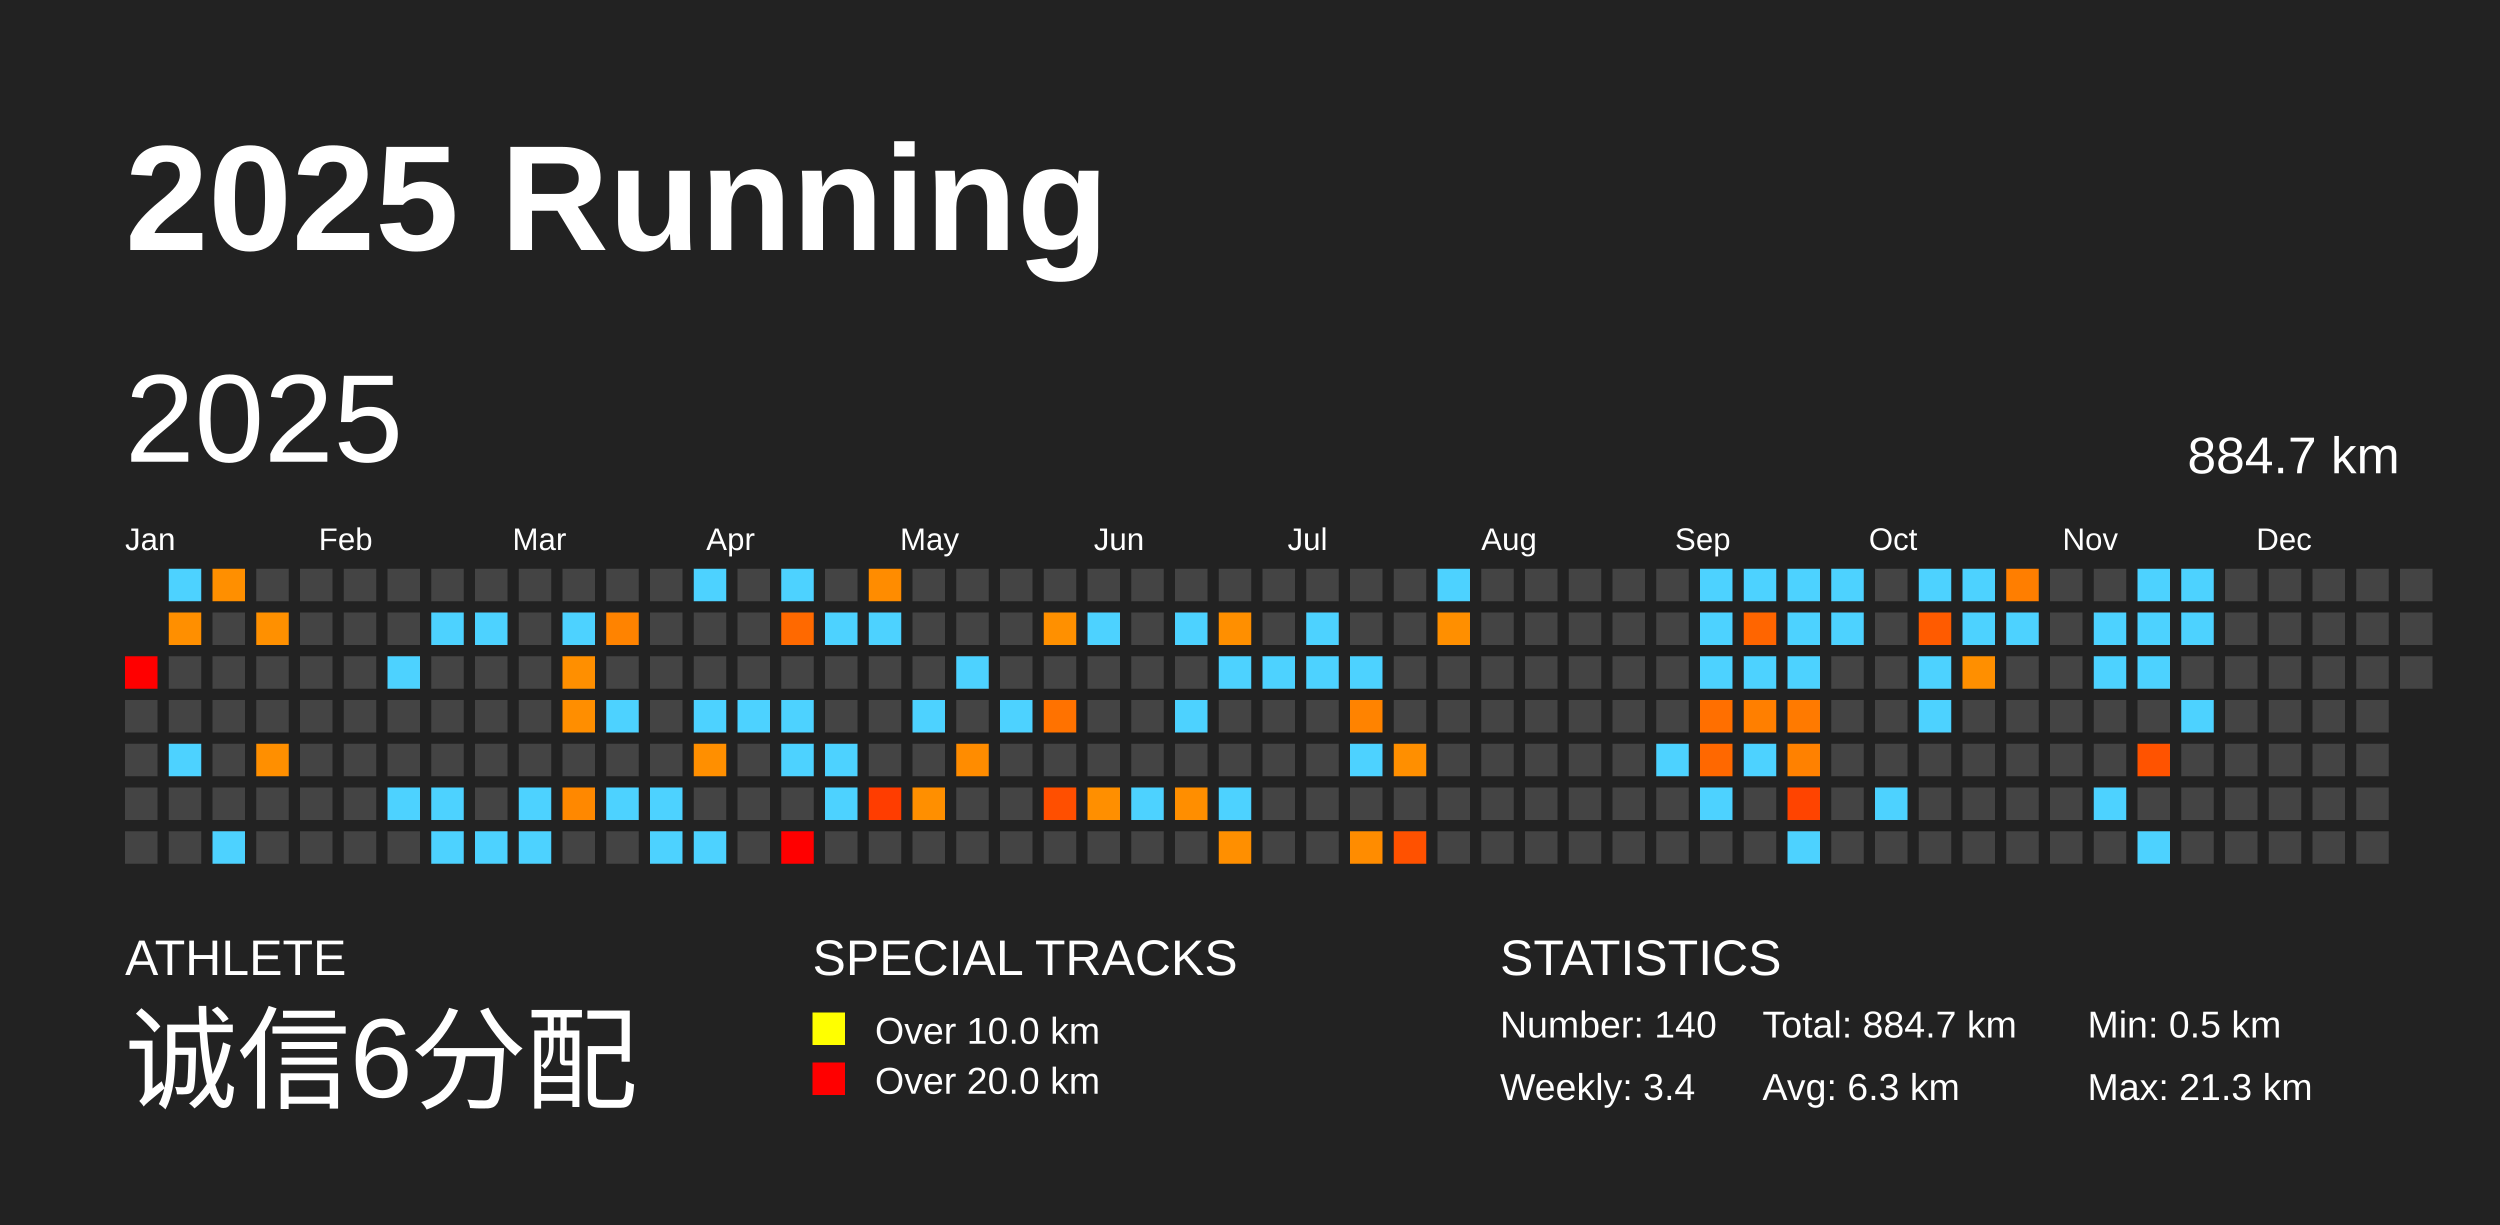
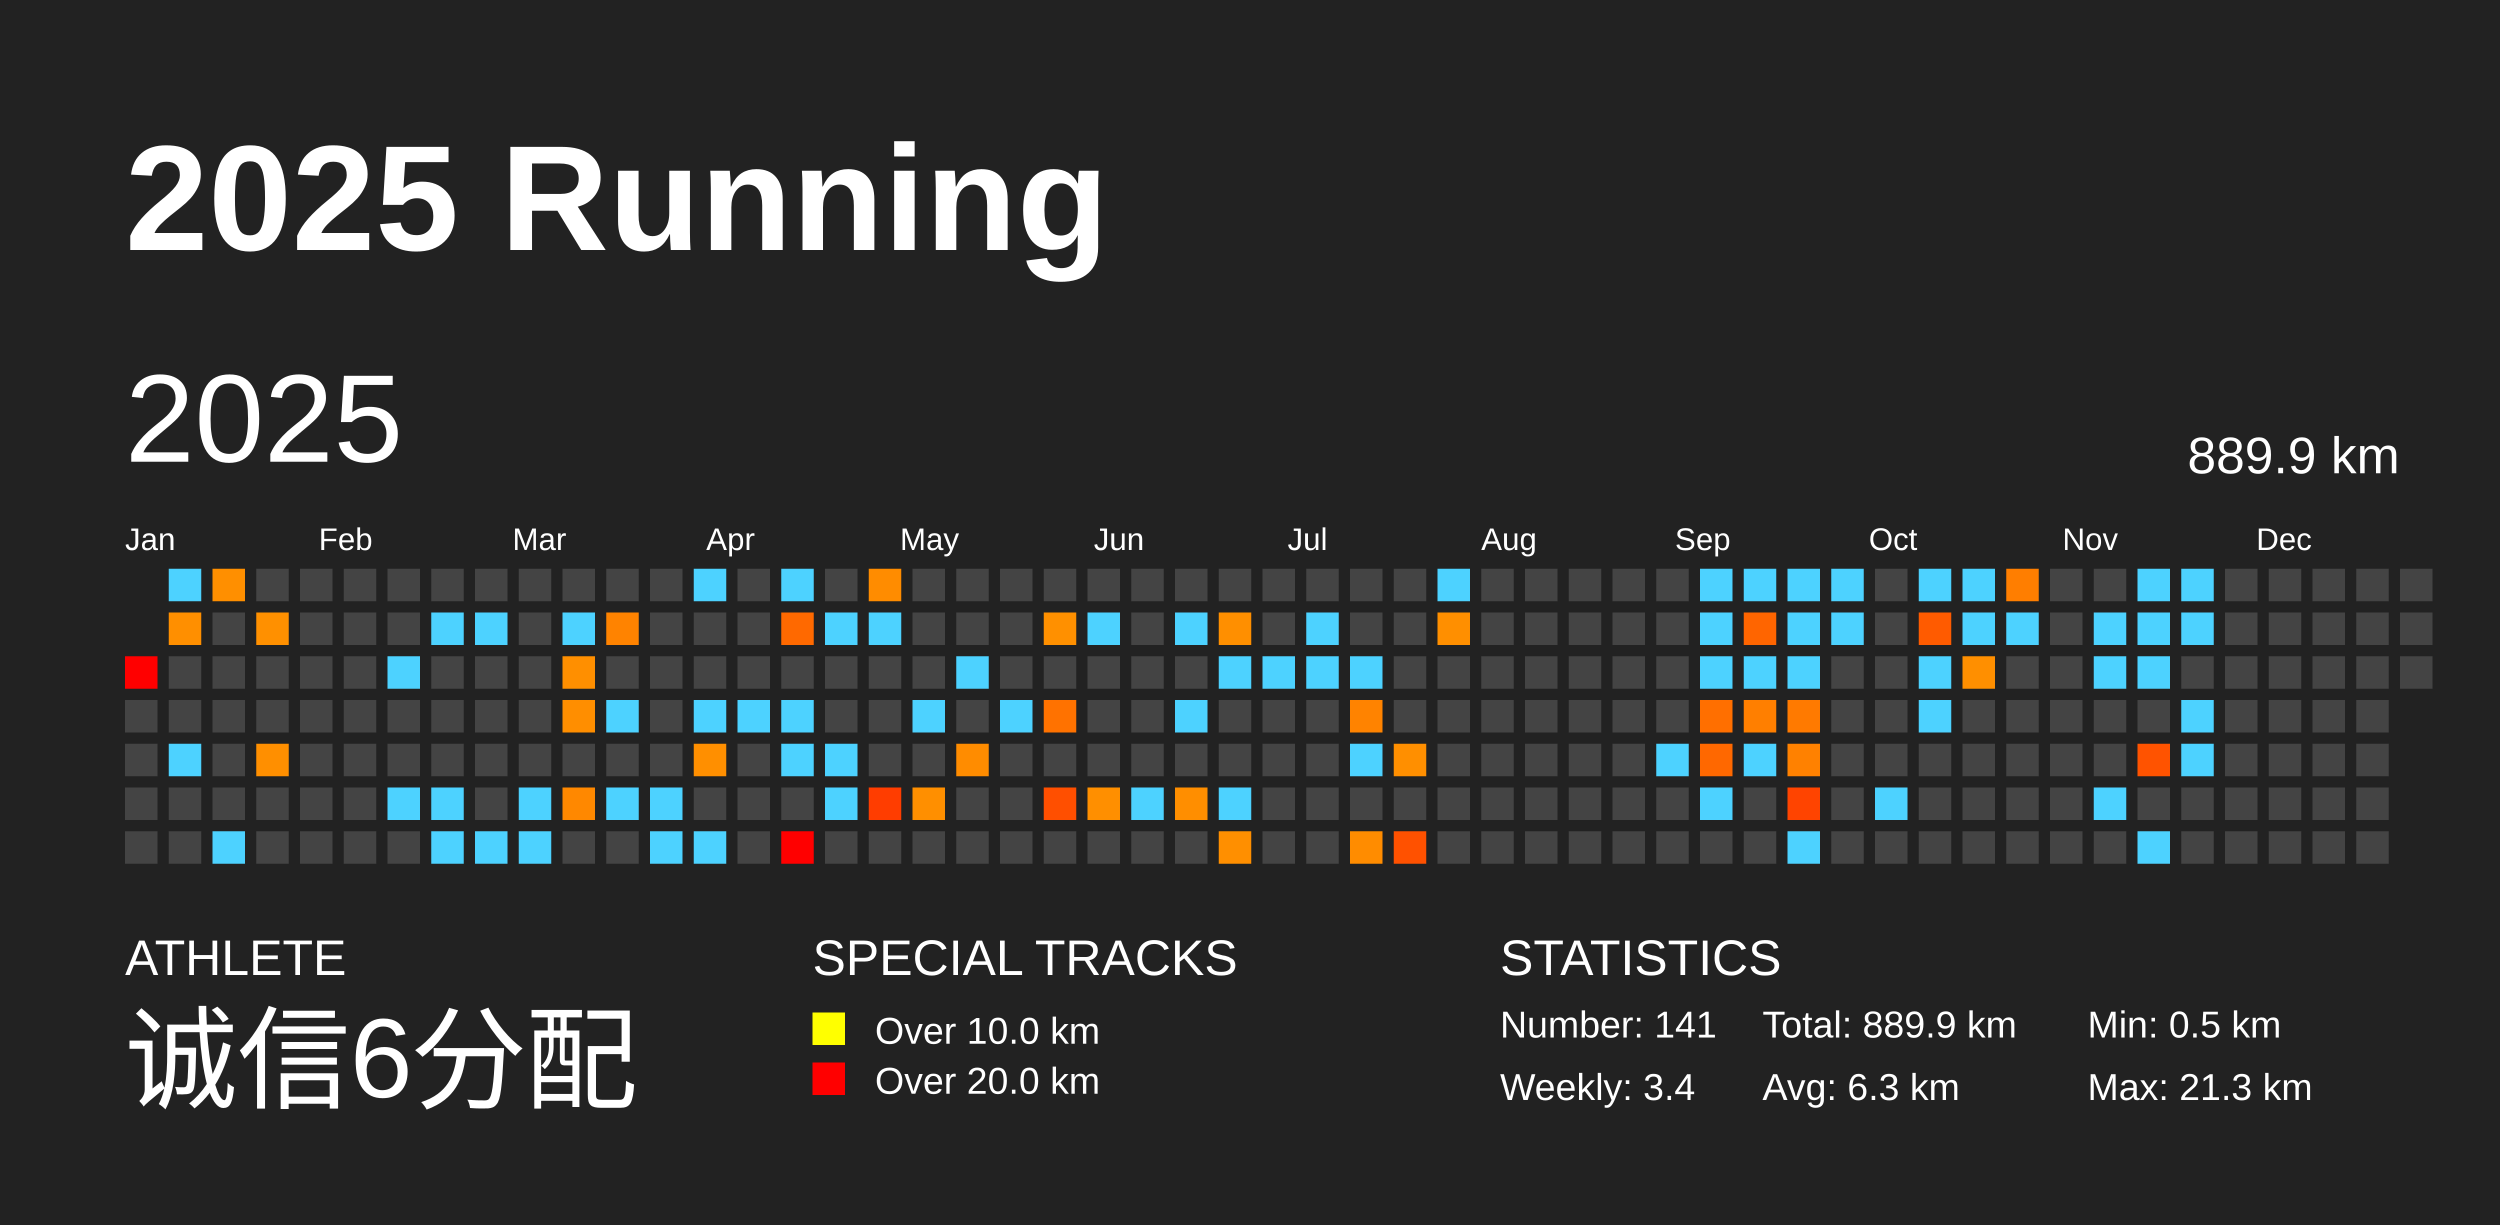
<svg xmlns="http://www.w3.org/2000/svg" baseProfile="full" height="98mm" version="1.1" viewBox="0,0,200,98" width="200mm">
  <defs />
  <rect fill="#222222" height="98" width="200" x="0" y="0" />
  <text fill="#FFFFFF" style="font-size:12px; font-family:Arial; font-weight:bold;" x="10" y="20">2025 Running</text>
  <text fill="#FFFFFF" style="font-size:4px; font-family:Arial" x="10" y="78">ATHLETE</text>
  <text fill="#FFFFFF" style="font-size:9px; font-family:Arial" x="10" y="88">诚信6分配</text>
  <text fill="#FFFFFF" style="font-size:4px; font-family:Arial" x="65" y="78">SPECIAL TRACKS</text>
  <rect fill="yellow" height="2.6" width="2.6" x="65" y="81" />
  <text fill="#FFFFFF" style="font-size:3px; font-family:Arial" x="70" y="83.5">Over 10.0 km</text>
  <rect fill="red" height="2.6" width="2.6" x="65" y="85" />
  <text fill="#FFFFFF" style="font-size:3px; font-family:Arial" x="70" y="87.5">Over 20.0 km</text>
  <text fill="#FFFFFF" style="font-size:4px; font-family:Arial" x="120" y="78">STATISTICS</text>
-   <text fill="#FFFFFF" style="font-size:3px; font-family:Arial" x="120" y="83">Number: 140</text>
+   <text fill="#FFFFFF" style="font-size:3px; font-family:Arial" x="120" y="83">Number: 141</text>
  <text fill="#FFFFFF" style="font-size:3px; font-family:Arial" x="120" y="88">Weekly: 3.4</text>
-   <text fill="#FFFFFF" style="font-size:3px; font-family:Arial" x="141" y="83">Total: 884.7 km</text>
+   <text fill="#FFFFFF" style="font-size:3px; font-family:Arial" x="141" y="83">Total: 889.9 km</text>
  <text fill="#FFFFFF" style="font-size:3px; font-family:Arial" x="141" y="88">Avg: 6.3 km</text>
  <text fill="#FFFFFF" style="font-size:3px; font-family:Arial" x="167" y="83">Min: 0.5 km</text>
  <text fill="#FFFFFF" style="font-size:3px; font-family:Arial" x="167" y="88">Max: 21.3 km</text>
  <text dominant-baseline="hanging" fill="#FFFFFF" style="font-size:10.0px; font-family:Arial;" x="10" y="30">2025</text>
-   <text dominant-baseline="hanging" fill="#FFFFFF" style="font-size:4.125px; font-family:Arial;" x="175" y="35">884.7 km</text>
+   <text dominant-baseline="hanging" fill="#FFFFFF" style="font-size:4.125px; font-family:Arial;" x="175" y="35">889.9 km</text>
  <text fill="#FFFFFF" style="font-size:2.5px; font-family:Arial" x="10.0" y="44">Jan</text>
  <text fill="#FFFFFF" style="font-size:2.5px; font-family:Arial" x="25.5" y="44">Feb</text>
  <text fill="#FFFFFF" style="font-size:2.5px; font-family:Arial" x="41.0" y="44">Mar</text>
  <text fill="#FFFFFF" style="font-size:2.5px; font-family:Arial" x="56.5" y="44">Apr</text>
  <text fill="#FFFFFF" style="font-size:2.5px; font-family:Arial" x="72.0" y="44">May</text>
  <text fill="#FFFFFF" style="font-size:2.5px; font-family:Arial" x="87.5" y="44">Jun</text>
  <text fill="#FFFFFF" style="font-size:2.5px; font-family:Arial" x="103.0" y="44">Jul</text>
  <text fill="#FFFFFF" style="font-size:2.5px; font-family:Arial" x="118.5" y="44">Aug</text>
  <text fill="#FFFFFF" style="font-size:2.5px; font-family:Arial" x="134.0" y="44">Sep</text>
  <text fill="#FFFFFF" style="font-size:2.5px; font-family:Arial" x="149.5" y="44">Oct</text>
  <text fill="#FFFFFF" style="font-size:2.5px; font-family:Arial" x="165.0" y="44">Nov</text>
  <text fill="#FFFFFF" style="font-size:2.5px; font-family:Arial" x="180.5" y="44">Dec</text>
  <rect fill="red" height="2.6" width="2.6" x="10.0" y="52.5" />
  <rect fill="#444444" height="2.6" width="2.6" x="10.0" y="56.0" />
  <rect fill="#444444" height="2.6" width="2.6" x="10.0" y="59.5" />
  <rect fill="#444444" height="2.6" width="2.6" x="10.0" y="63.0" />
  <rect fill="#444444" height="2.6" width="2.6" x="10.0" y="66.5" />
  <rect fill="#4dd2ff" height="2.6" width="2.6" x="13.5" y="45.5" />
  <rect fill="#ff8f00" height="2.6" width="2.6" x="13.5" y="49.0" />
  <rect fill="#444444" height="2.6" width="2.6" x="13.5" y="52.5" />
  <rect fill="#444444" height="2.6" width="2.6" x="13.5" y="56.0" />
  <rect fill="#4dd2ff" height="2.6" width="2.6" x="13.5" y="59.5" />
  <rect fill="#444444" height="2.6" width="2.6" x="13.5" y="63.0" />
  <rect fill="#444444" height="2.6" width="2.6" x="13.5" y="66.5" />
  <rect fill="#ff8f00" height="2.6" width="2.6" x="17.0" y="45.5" />
  <rect fill="#444444" height="2.6" width="2.6" x="17.0" y="49.0" />
  <rect fill="#444444" height="2.6" width="2.6" x="17.0" y="52.5" />
  <rect fill="#444444" height="2.6" width="2.6" x="17.0" y="56.0" />
  <rect fill="#444444" height="2.6" width="2.6" x="17.0" y="59.5" />
  <rect fill="#444444" height="2.6" width="2.6" x="17.0" y="63.0" />
  <rect fill="#4dd2ff" height="2.6" width="2.6" x="17.0" y="66.5" />
  <rect fill="#444444" height="2.6" width="2.6" x="20.5" y="45.5" />
  <rect fill="#ff9000" height="2.6" width="2.6" x="20.5" y="49.0" />
  <rect fill="#444444" height="2.6" width="2.6" x="20.5" y="52.5" />
  <rect fill="#444444" height="2.6" width="2.6" x="20.5" y="56.0" />
  <rect fill="#ff8f00" height="2.6" width="2.6" x="20.5" y="59.5" />
  <rect fill="#444444" height="2.6" width="2.6" x="20.5" y="63.0" />
  <rect fill="#444444" height="2.6" width="2.6" x="20.5" y="66.5" />
  <rect fill="#444444" height="2.6" width="2.6" x="24.0" y="45.5" />
  <rect fill="#444444" height="2.6" width="2.6" x="24.0" y="49.0" />
  <rect fill="#444444" height="2.6" width="2.6" x="24.0" y="52.5" />
  <rect fill="#444444" height="2.6" width="2.6" x="24.0" y="56.0" />
  <rect fill="#444444" height="2.6" width="2.6" x="24.0" y="59.5" />
  <rect fill="#444444" height="2.6" width="2.6" x="24.0" y="63.0" />
  <rect fill="#444444" height="2.6" width="2.6" x="24.0" y="66.5" />
  <rect fill="#444444" height="2.6" width="2.6" x="27.5" y="45.5" />
  <rect fill="#444444" height="2.6" width="2.6" x="27.5" y="49.0" />
  <rect fill="#444444" height="2.6" width="2.6" x="27.5" y="52.5" />
  <rect fill="#444444" height="2.6" width="2.6" x="27.5" y="56.0" />
  <rect fill="#444444" height="2.6" width="2.6" x="27.5" y="59.5" />
  <rect fill="#444444" height="2.6" width="2.6" x="27.5" y="63.0" />
  <rect fill="#444444" height="2.6" width="2.6" x="27.5" y="66.5" />
  <rect fill="#444444" height="2.6" width="2.6" x="31.0" y="45.5" />
  <rect fill="#444444" height="2.6" width="2.6" x="31.0" y="49.0" />
  <rect fill="#4dd2ff" height="2.6" width="2.6" x="31.0" y="52.5" />
  <rect fill="#444444" height="2.6" width="2.6" x="31.0" y="56.0" />
  <rect fill="#444444" height="2.6" width="2.6" x="31.0" y="59.5" />
  <rect fill="#4dd2ff" height="2.6" width="2.6" x="31.0" y="63.0" />
  <rect fill="#444444" height="2.6" width="2.6" x="31.0" y="66.5" />
  <rect fill="#444444" height="2.6" width="2.6" x="34.5" y="45.5" />
  <rect fill="#4dd2ff" height="2.6" width="2.6" x="34.5" y="49.0" />
  <rect fill="#444444" height="2.6" width="2.6" x="34.5" y="52.5" />
  <rect fill="#444444" height="2.6" width="2.6" x="34.5" y="56.0" />
  <rect fill="#444444" height="2.6" width="2.6" x="34.5" y="59.5" />
  <rect fill="#4dd2ff" height="2.6" width="2.6" x="34.5" y="63.0" />
  <rect fill="#4dd2ff" height="2.6" width="2.6" x="34.5" y="66.5" />
  <rect fill="#444444" height="2.6" width="2.6" x="38.0" y="45.5" />
  <rect fill="#4dd2ff" height="2.6" width="2.6" x="38.0" y="49.0" />
  <rect fill="#444444" height="2.6" width="2.6" x="38.0" y="52.5" />
  <rect fill="#444444" height="2.6" width="2.6" x="38.0" y="56.0" />
  <rect fill="#444444" height="2.6" width="2.6" x="38.0" y="59.5" />
  <rect fill="#444444" height="2.6" width="2.6" x="38.0" y="63.0" />
  <rect fill="#4dd2ff" height="2.6" width="2.6" x="38.0" y="66.5" />
  <rect fill="#444444" height="2.6" width="2.6" x="41.5" y="45.5" />
  <rect fill="#444444" height="2.6" width="2.6" x="41.5" y="49.0" />
  <rect fill="#444444" height="2.6" width="2.6" x="41.5" y="52.5" />
  <rect fill="#444444" height="2.6" width="2.6" x="41.5" y="56.0" />
  <rect fill="#444444" height="2.6" width="2.6" x="41.5" y="59.5" />
  <rect fill="#4dd2ff" height="2.6" width="2.6" x="41.5" y="63.0" />
  <rect fill="#4dd2ff" height="2.6" width="2.6" x="41.5" y="66.5" />
  <rect fill="#444444" height="2.6" width="2.6" x="45.0" y="45.5" />
  <rect fill="#4dd2ff" height="2.6" width="2.6" x="45.0" y="49.0" />
  <rect fill="#ff8f00" height="2.6" width="2.6" x="45.0" y="52.5" />
  <rect fill="#ff8e00" height="2.6" width="2.6" x="45.0" y="56.0" />
  <rect fill="#444444" height="2.6" width="2.6" x="45.0" y="59.5" />
  <rect fill="#ff8800" height="2.6" width="2.6" x="45.0" y="63.0" />
  <rect fill="#444444" height="2.6" width="2.6" x="45.0" y="66.5" />
  <rect fill="#444444" height="2.6" width="2.6" x="48.5" y="45.5" />
  <rect fill="#ff8300" height="2.6" width="2.6" x="48.5" y="49.0" />
  <rect fill="#444444" height="2.6" width="2.6" x="48.5" y="52.5" />
  <rect fill="#4dd2ff" height="2.6" width="2.6" x="48.5" y="56.0" />
  <rect fill="#444444" height="2.6" width="2.6" x="48.5" y="59.5" />
  <rect fill="#4dd2ff" height="2.6" width="2.6" x="48.5" y="63.0" />
  <rect fill="#444444" height="2.6" width="2.6" x="48.5" y="66.5" />
  <rect fill="#444444" height="2.6" width="2.6" x="52.0" y="45.5" />
  <rect fill="#444444" height="2.6" width="2.6" x="52.0" y="49.0" />
  <rect fill="#444444" height="2.6" width="2.6" x="52.0" y="52.5" />
  <rect fill="#444444" height="2.6" width="2.6" x="52.0" y="56.0" />
  <rect fill="#444444" height="2.6" width="2.6" x="52.0" y="59.5" />
  <rect fill="#4dd2ff" height="2.6" width="2.6" x="52.0" y="63.0" />
  <rect fill="#4dd2ff" height="2.6" width="2.6" x="52.0" y="66.5" />
  <rect fill="#4dd2ff" height="2.6" width="2.6" x="55.5" y="45.5" />
  <rect fill="#444444" height="2.6" width="2.6" x="55.5" y="49.0" />
  <rect fill="#444444" height="2.6" width="2.6" x="55.5" y="52.5" />
  <rect fill="#4dd2ff" height="2.6" width="2.6" x="55.5" y="56.0" />
  <rect fill="#ff8f00" height="2.6" width="2.6" x="55.5" y="59.5" />
  <rect fill="#444444" height="2.6" width="2.6" x="55.5" y="63.0" />
  <rect fill="#4dd2ff" height="2.6" width="2.6" x="55.5" y="66.5" />
  <rect fill="#444444" height="2.6" width="2.6" x="59.0" y="45.5" />
  <rect fill="#444444" height="2.6" width="2.6" x="59.0" y="49.0" />
  <rect fill="#444444" height="2.6" width="2.6" x="59.0" y="52.5" />
  <rect fill="#4dd2ff" height="2.6" width="2.6" x="59.0" y="56.0" />
  <rect fill="#444444" height="2.6" width="2.6" x="59.0" y="59.5" />
  <rect fill="#444444" height="2.6" width="2.6" x="59.0" y="63.0" />
  <rect fill="#444444" height="2.6" width="2.6" x="59.0" y="66.5" />
  <rect fill="#4dd2ff" height="2.6" width="2.6" x="62.5" y="45.5" />
  <rect fill="#ff6900" height="2.6" width="2.6" x="62.5" y="49.0" />
  <rect fill="#444444" height="2.6" width="2.6" x="62.5" y="52.5" />
  <rect fill="#4dd2ff" height="2.6" width="2.6" x="62.5" y="56.0" />
  <rect fill="#4dd2ff" height="2.6" width="2.6" x="62.5" y="59.5" />
  <rect fill="#444444" height="2.6" width="2.6" x="62.5" y="63.0" />
  <rect fill="red" height="2.6" width="2.6" x="62.5" y="66.5" />
  <rect fill="#444444" height="2.6" width="2.6" x="66.0" y="45.5" />
  <rect fill="#4dd2ff" height="2.6" width="2.6" x="66.0" y="49.0" />
  <rect fill="#444444" height="2.6" width="2.6" x="66.0" y="52.5" />
  <rect fill="#444444" height="2.6" width="2.6" x="66.0" y="56.0" />
  <rect fill="#4dd2ff" height="2.6" width="2.6" x="66.0" y="59.5" />
  <rect fill="#4dd2ff" height="2.6" width="2.6" x="66.0" y="63.0" />
  <rect fill="#444444" height="2.6" width="2.6" x="66.0" y="66.5" />
  <rect fill="#ff8c00" height="2.6" width="2.6" x="69.5" y="45.5" />
  <rect fill="#4dd2ff" height="2.6" width="2.6" x="69.5" y="49.0" />
  <rect fill="#444444" height="2.6" width="2.6" x="69.5" y="52.5" />
  <rect fill="#444444" height="2.6" width="2.6" x="69.5" y="56.0" />
  <rect fill="#444444" height="2.6" width="2.6" x="69.5" y="59.5" />
  <rect fill="#ff3d00" height="2.6" width="2.6" x="69.5" y="63.0" />
  <rect fill="#444444" height="2.6" width="2.6" x="69.5" y="66.5" />
  <rect fill="#444444" height="2.6" width="2.6" x="73.0" y="45.5" />
  <rect fill="#444444" height="2.6" width="2.6" x="73.0" y="49.0" />
  <rect fill="#444444" height="2.6" width="2.6" x="73.0" y="52.5" />
  <rect fill="#4dd2ff" height="2.6" width="2.6" x="73.0" y="56.0" />
  <rect fill="#444444" height="2.6" width="2.6" x="73.0" y="59.5" />
  <rect fill="#ff8f00" height="2.6" width="2.6" x="73.0" y="63.0" />
  <rect fill="#444444" height="2.6" width="2.6" x="73.0" y="66.5" />
  <rect fill="#444444" height="2.6" width="2.6" x="76.5" y="45.5" />
  <rect fill="#444444" height="2.6" width="2.6" x="76.5" y="49.0" />
  <rect fill="#4dd2ff" height="2.6" width="2.6" x="76.5" y="52.5" />
  <rect fill="#444444" height="2.6" width="2.6" x="76.5" y="56.0" />
  <rect fill="#ff8c00" height="2.6" width="2.6" x="76.5" y="59.5" />
  <rect fill="#444444" height="2.6" width="2.6" x="76.5" y="63.0" />
  <rect fill="#444444" height="2.6" width="2.6" x="76.5" y="66.5" />
  <rect fill="#444444" height="2.6" width="2.6" x="80.0" y="45.5" />
  <rect fill="#444444" height="2.6" width="2.6" x="80.0" y="49.0" />
  <rect fill="#444444" height="2.6" width="2.6" x="80.0" y="52.5" />
  <rect fill="#4dd2ff" height="2.6" width="2.6" x="80.0" y="56.0" />
  <rect fill="#444444" height="2.6" width="2.6" x="80.0" y="59.5" />
  <rect fill="#444444" height="2.6" width="2.6" x="80.0" y="63.0" />
  <rect fill="#444444" height="2.6" width="2.6" x="80.0" y="66.5" />
  <rect fill="#444444" height="2.6" width="2.6" x="83.5" y="45.5" />
  <rect fill="#ff9000" height="2.6" width="2.6" x="83.5" y="49.0" />
  <rect fill="#444444" height="2.6" width="2.6" x="83.5" y="52.5" />
  <rect fill="#ff7200" height="2.6" width="2.6" x="83.5" y="56.0" />
  <rect fill="#444444" height="2.6" width="2.6" x="83.5" y="59.5" />
  <rect fill="#ff4f00" height="2.6" width="2.6" x="83.5" y="63.0" />
  <rect fill="#444444" height="2.6" width="2.6" x="83.5" y="66.5" />
  <rect fill="#444444" height="2.6" width="2.6" x="87.0" y="45.5" />
  <rect fill="#4dd2ff" height="2.6" width="2.6" x="87.0" y="49.0" />
  <rect fill="#444444" height="2.6" width="2.6" x="87.0" y="52.5" />
  <rect fill="#444444" height="2.6" width="2.6" x="87.0" y="56.0" />
  <rect fill="#444444" height="2.6" width="2.6" x="87.0" y="59.5" />
  <rect fill="#ff8f00" height="2.6" width="2.6" x="87.0" y="63.0" />
  <rect fill="#444444" height="2.6" width="2.6" x="87.0" y="66.5" />
  <rect fill="#444444" height="2.6" width="2.6" x="90.5" y="45.5" />
  <rect fill="#444444" height="2.6" width="2.6" x="90.5" y="49.0" />
  <rect fill="#444444" height="2.6" width="2.6" x="90.5" y="52.5" />
  <rect fill="#444444" height="2.6" width="2.6" x="90.5" y="56.0" />
  <rect fill="#444444" height="2.6" width="2.6" x="90.5" y="59.5" />
  <rect fill="#4dd2ff" height="2.6" width="2.6" x="90.5" y="63.0" />
  <rect fill="#444444" height="2.6" width="2.6" x="90.5" y="66.5" />
  <rect fill="#444444" height="2.6" width="2.6" x="94.0" y="45.5" />
  <rect fill="#4dd2ff" height="2.6" width="2.6" x="94.0" y="49.0" />
  <rect fill="#444444" height="2.6" width="2.6" x="94.0" y="52.5" />
  <rect fill="#4dd2ff" height="2.6" width="2.6" x="94.0" y="56.0" />
  <rect fill="#444444" height="2.6" width="2.6" x="94.0" y="59.5" />
  <rect fill="#ff8e00" height="2.6" width="2.6" x="94.0" y="63.0" />
  <rect fill="#444444" height="2.6" width="2.6" x="94.0" y="66.5" />
  <rect fill="#444444" height="2.6" width="2.6" x="97.5" y="45.5" />
  <rect fill="#ff8f00" height="2.6" width="2.6" x="97.5" y="49.0" />
  <rect fill="#4dd2ff" height="2.6" width="2.6" x="97.5" y="52.5" />
  <rect fill="#444444" height="2.6" width="2.6" x="97.5" y="56.0" />
  <rect fill="#444444" height="2.6" width="2.6" x="97.5" y="59.5" />
  <rect fill="#4dd2ff" height="2.6" width="2.6" x="97.5" y="63.0" />
  <rect fill="#ff8f00" height="2.6" width="2.6" x="97.5" y="66.5" />
  <rect fill="#444444" height="2.6" width="2.6" x="101.0" y="45.5" />
  <rect fill="#444444" height="2.6" width="2.6" x="101.0" y="49.0" />
  <rect fill="#4dd2ff" height="2.6" width="2.6" x="101.0" y="52.5" />
  <rect fill="#444444" height="2.6" width="2.6" x="101.0" y="56.0" />
  <rect fill="#444444" height="2.6" width="2.6" x="101.0" y="59.5" />
  <rect fill="#444444" height="2.6" width="2.6" x="101.0" y="63.0" />
  <rect fill="#444444" height="2.6" width="2.6" x="101.0" y="66.5" />
  <rect fill="#444444" height="2.6" width="2.6" x="104.5" y="45.5" />
  <rect fill="#4dd2ff" height="2.6" width="2.6" x="104.5" y="49.0" />
  <rect fill="#4dd2ff" height="2.6" width="2.6" x="104.5" y="52.5" />
  <rect fill="#444444" height="2.6" width="2.6" x="104.5" y="56.0" />
  <rect fill="#444444" height="2.6" width="2.6" x="104.5" y="59.5" />
  <rect fill="#444444" height="2.6" width="2.6" x="104.5" y="63.0" />
  <rect fill="#444444" height="2.6" width="2.6" x="104.5" y="66.5" />
  <rect fill="#444444" height="2.6" width="2.6" x="108.0" y="45.5" />
  <rect fill="#444444" height="2.6" width="2.6" x="108.0" y="49.0" />
  <rect fill="#4dd2ff" height="2.6" width="2.6" x="108.0" y="52.5" />
  <rect fill="#ff8300" height="2.6" width="2.6" x="108.0" y="56.0" />
  <rect fill="#4dd2ff" height="2.6" width="2.6" x="108.0" y="59.5" />
  <rect fill="#444444" height="2.6" width="2.6" x="108.0" y="63.0" />
  <rect fill="#ff8c00" height="2.6" width="2.6" x="108.0" y="66.5" />
  <rect fill="#444444" height="2.6" width="2.6" x="111.5" y="45.5" />
  <rect fill="#444444" height="2.6" width="2.6" x="111.5" y="49.0" />
  <rect fill="#444444" height="2.6" width="2.6" x="111.5" y="52.5" />
  <rect fill="#444444" height="2.6" width="2.6" x="111.5" y="56.0" />
  <rect fill="#ff8f00" height="2.6" width="2.6" x="111.5" y="59.5" />
  <rect fill="#444444" height="2.6" width="2.6" x="111.5" y="63.0" />
  <rect fill="#ff5100" height="2.6" width="2.6" x="111.5" y="66.5" />
  <rect fill="#4dd2ff" height="2.6" width="2.6" x="115.0" y="45.5" />
  <rect fill="#ff8f00" height="2.6" width="2.6" x="115.0" y="49.0" />
  <rect fill="#444444" height="2.6" width="2.6" x="115.0" y="52.5" />
  <rect fill="#444444" height="2.6" width="2.6" x="115.0" y="56.0" />
  <rect fill="#444444" height="2.6" width="2.6" x="115.0" y="59.5" />
  <rect fill="#444444" height="2.6" width="2.6" x="115.0" y="63.0" />
  <rect fill="#444444" height="2.6" width="2.6" x="115.0" y="66.5" />
  <rect fill="#444444" height="2.6" width="2.6" x="118.5" y="45.5" />
  <rect fill="#444444" height="2.6" width="2.6" x="118.5" y="49.0" />
  <rect fill="#444444" height="2.6" width="2.6" x="118.5" y="52.5" />
  <rect fill="#444444" height="2.6" width="2.6" x="118.5" y="56.0" />
  <rect fill="#444444" height="2.6" width="2.6" x="118.5" y="59.5" />
  <rect fill="#444444" height="2.6" width="2.6" x="118.5" y="63.0" />
  <rect fill="#444444" height="2.6" width="2.6" x="118.5" y="66.5" />
  <rect fill="#444444" height="2.6" width="2.6" x="122.0" y="45.5" />
  <rect fill="#444444" height="2.6" width="2.6" x="122.0" y="49.0" />
  <rect fill="#444444" height="2.6" width="2.6" x="122.0" y="52.5" />
  <rect fill="#444444" height="2.6" width="2.6" x="122.0" y="56.0" />
  <rect fill="#444444" height="2.6" width="2.6" x="122.0" y="59.5" />
  <rect fill="#444444" height="2.6" width="2.6" x="122.0" y="63.0" />
  <rect fill="#444444" height="2.6" width="2.6" x="122.0" y="66.5" />
  <rect fill="#444444" height="2.6" width="2.6" x="125.5" y="45.5" />
  <rect fill="#444444" height="2.6" width="2.6" x="125.5" y="49.0" />
  <rect fill="#444444" height="2.6" width="2.6" x="125.5" y="52.5" />
  <rect fill="#444444" height="2.6" width="2.6" x="125.5" y="56.0" />
  <rect fill="#444444" height="2.6" width="2.6" x="125.5" y="59.5" />
  <rect fill="#444444" height="2.6" width="2.6" x="125.5" y="63.0" />
  <rect fill="#444444" height="2.6" width="2.6" x="125.5" y="66.5" />
  <rect fill="#444444" height="2.6" width="2.6" x="129.0" y="45.5" />
  <rect fill="#444444" height="2.6" width="2.6" x="129.0" y="49.0" />
  <rect fill="#444444" height="2.6" width="2.6" x="129.0" y="52.5" />
  <rect fill="#444444" height="2.6" width="2.6" x="129.0" y="56.0" />
  <rect fill="#444444" height="2.6" width="2.6" x="129.0" y="59.5" />
  <rect fill="#444444" height="2.6" width="2.6" x="129.0" y="63.0" />
  <rect fill="#444444" height="2.6" width="2.6" x="129.0" y="66.5" />
  <rect fill="#444444" height="2.6" width="2.6" x="132.5" y="45.5" />
  <rect fill="#444444" height="2.6" width="2.6" x="132.5" y="49.0" />
  <rect fill="#444444" height="2.6" width="2.6" x="132.5" y="52.5" />
  <rect fill="#444444" height="2.6" width="2.6" x="132.5" y="56.0" />
  <rect fill="#4dd2ff" height="2.6" width="2.6" x="132.5" y="59.5" />
  <rect fill="#444444" height="2.6" width="2.6" x="132.5" y="63.0" />
  <rect fill="#444444" height="2.6" width="2.6" x="132.5" y="66.5" />
  <rect fill="#4dd2ff" height="2.6" width="2.6" x="136.0" y="45.5" />
  <rect fill="#4dd2ff" height="2.6" width="2.6" x="136.0" y="49.0" />
  <rect fill="#4dd2ff" height="2.6" width="2.6" x="136.0" y="52.5" />
  <rect fill="#ff6f00" height="2.6" width="2.6" x="136.0" y="56.0" />
  <rect fill="#ff6800" height="2.6" width="2.6" x="136.0" y="59.5" />
  <rect fill="#4dd2ff" height="2.6" width="2.6" x="136.0" y="63.0" />
  <rect fill="#444444" height="2.6" width="2.6" x="136.0" y="66.5" />
  <rect fill="#4dd2ff" height="2.6" width="2.6" x="139.5" y="45.5" />
  <rect fill="#ff6500" height="2.6" width="2.6" x="139.5" y="49.0" />
  <rect fill="#4dd2ff" height="2.6" width="2.6" x="139.5" y="52.5" />
  <rect fill="#ff7f00" height="2.6" width="2.6" x="139.5" y="56.0" />
  <rect fill="#4dd2ff" height="2.6" width="2.6" x="139.5" y="59.5" />
  <rect fill="#444444" height="2.6" width="2.6" x="139.5" y="63.0" />
  <rect fill="#444444" height="2.6" width="2.6" x="139.5" y="66.5" />
  <rect fill="#4dd2ff" height="2.6" width="2.6" x="143.0" y="45.5" />
  <rect fill="#4dd2ff" height="2.6" width="2.6" x="143.0" y="49.0" />
  <rect fill="#4dd2ff" height="2.6" width="2.6" x="143.0" y="52.5" />
  <rect fill="#ff7a00" height="2.6" width="2.6" x="143.0" y="56.0" />
  <rect fill="#ff8100" height="2.6" width="2.6" x="143.0" y="59.5" />
  <rect fill="#ff4400" height="2.6" width="2.6" x="143.0" y="63.0" />
  <rect fill="#4dd2ff" height="2.6" width="2.6" x="143.0" y="66.5" />
  <rect fill="#4dd2ff" height="2.6" width="2.6" x="146.5" y="45.5" />
  <rect fill="#4dd2ff" height="2.6" width="2.6" x="146.5" y="49.0" />
  <rect fill="#444444" height="2.6" width="2.6" x="146.5" y="52.5" />
  <rect fill="#444444" height="2.6" width="2.6" x="146.5" y="56.0" />
  <rect fill="#444444" height="2.6" width="2.6" x="146.5" y="59.5" />
  <rect fill="#444444" height="2.6" width="2.6" x="146.5" y="63.0" />
  <rect fill="#444444" height="2.6" width="2.6" x="146.5" y="66.5" />
  <rect fill="#444444" height="2.6" width="2.6" x="150.0" y="45.5" />
  <rect fill="#444444" height="2.6" width="2.6" x="150.0" y="49.0" />
  <rect fill="#444444" height="2.6" width="2.6" x="150.0" y="52.5" />
  <rect fill="#444444" height="2.6" width="2.6" x="150.0" y="56.0" />
  <rect fill="#444444" height="2.6" width="2.6" x="150.0" y="59.5" />
  <rect fill="#4dd2ff" height="2.6" width="2.6" x="150.0" y="63.0" />
  <rect fill="#444444" height="2.6" width="2.6" x="150.0" y="66.5" />
  <rect fill="#4dd2ff" height="2.6" width="2.6" x="153.5" y="45.5" />
  <rect fill="#ff5b00" height="2.6" width="2.6" x="153.5" y="49.0" />
  <rect fill="#4dd2ff" height="2.6" width="2.6" x="153.5" y="52.5" />
  <rect fill="#4dd2ff" height="2.6" width="2.6" x="153.5" y="56.0" />
  <rect fill="#444444" height="2.6" width="2.6" x="153.5" y="59.5" />
  <rect fill="#444444" height="2.6" width="2.6" x="153.5" y="63.0" />
  <rect fill="#444444" height="2.6" width="2.6" x="153.5" y="66.5" />
  <rect fill="#4dd2ff" height="2.6" width="2.6" x="157.0" y="45.5" />
  <rect fill="#4dd2ff" height="2.6" width="2.6" x="157.0" y="49.0" />
  <rect fill="#ff8f00" height="2.6" width="2.6" x="157.0" y="52.5" />
  <rect fill="#444444" height="2.6" width="2.6" x="157.0" y="56.0" />
  <rect fill="#444444" height="2.6" width="2.6" x="157.0" y="59.5" />
  <rect fill="#444444" height="2.6" width="2.6" x="157.0" y="63.0" />
  <rect fill="#444444" height="2.6" width="2.6" x="157.0" y="66.5" />
  <rect fill="#ff7e00" height="2.6" width="2.6" x="160.5" y="45.5" />
  <rect fill="#4dd2ff" height="2.6" width="2.6" x="160.5" y="49.0" />
  <rect fill="#444444" height="2.6" width="2.6" x="160.5" y="52.5" />
  <rect fill="#444444" height="2.6" width="2.6" x="160.5" y="56.0" />
  <rect fill="#444444" height="2.6" width="2.6" x="160.5" y="59.5" />
  <rect fill="#444444" height="2.6" width="2.6" x="160.5" y="63.0" />
  <rect fill="#444444" height="2.6" width="2.6" x="160.5" y="66.5" />
  <rect fill="#444444" height="2.6" width="2.6" x="164.0" y="45.5" />
  <rect fill="#444444" height="2.6" width="2.6" x="164.0" y="49.0" />
  <rect fill="#444444" height="2.6" width="2.6" x="164.0" y="52.5" />
  <rect fill="#444444" height="2.6" width="2.6" x="164.0" y="56.0" />
  <rect fill="#444444" height="2.6" width="2.6" x="164.0" y="59.5" />
  <rect fill="#444444" height="2.6" width="2.6" x="164.0" y="63.0" />
  <rect fill="#444444" height="2.6" width="2.6" x="164.0" y="66.5" />
  <rect fill="#444444" height="2.6" width="2.6" x="167.5" y="45.5" />
  <rect fill="#4dd2ff" height="2.6" width="2.6" x="167.5" y="49.0" />
  <rect fill="#4dd2ff" height="2.6" width="2.6" x="167.5" y="52.5" />
  <rect fill="#444444" height="2.6" width="2.6" x="167.5" y="56.0" />
  <rect fill="#444444" height="2.6" width="2.6" x="167.5" y="59.5" />
  <rect fill="#4dd2ff" height="2.6" width="2.6" x="167.5" y="63.0" />
  <rect fill="#444444" height="2.6" width="2.6" x="167.5" y="66.5" />
  <rect fill="#4dd2ff" height="2.6" width="2.6" x="171.0" y="45.5" />
  <rect fill="#4dd2ff" height="2.6" width="2.6" x="171.0" y="49.0" />
  <rect fill="#4dd2ff" height="2.6" width="2.6" x="171.0" y="52.5" />
  <rect fill="#444444" height="2.6" width="2.6" x="171.0" y="56.0" />
  <rect fill="#ff5300" height="2.6" width="2.6" x="171.0" y="59.5" />
  <rect fill="#444444" height="2.6" width="2.6" x="171.0" y="63.0" />
  <rect fill="#4dd2ff" height="2.6" width="2.6" x="171.0" y="66.5" />
  <rect fill="#4dd2ff" height="2.6" width="2.6" x="174.5" y="45.5" />
  <rect fill="#4dd2ff" height="2.6" width="2.6" x="174.5" y="49.0" />
  <rect fill="#444444" height="2.6" width="2.6" x="174.5" y="52.5" />
  <rect fill="#4dd2ff" height="2.6" width="2.6" x="174.5" y="56.0" />
-   <rect fill="#444444" height="2.6" width="2.6" x="174.5" y="59.5" />
+   <rect fill="#4dd2ff" height="2.6" width="2.6" x="174.5" y="59.5" />
  <rect fill="#444444" height="2.6" width="2.6" x="174.5" y="63.0" />
  <rect fill="#444444" height="2.6" width="2.6" x="174.5" y="66.5" />
  <rect fill="#444444" height="2.6" width="2.6" x="178.0" y="45.5" />
  <rect fill="#444444" height="2.6" width="2.6" x="178.0" y="49.0" />
  <rect fill="#444444" height="2.6" width="2.6" x="178.0" y="52.5" />
  <rect fill="#444444" height="2.6" width="2.6" x="178.0" y="56.0" />
  <rect fill="#444444" height="2.6" width="2.6" x="178.0" y="59.5" />
  <rect fill="#444444" height="2.6" width="2.6" x="178.0" y="63.0" />
  <rect fill="#444444" height="2.6" width="2.6" x="178.0" y="66.5" />
  <rect fill="#444444" height="2.6" width="2.6" x="181.5" y="45.5" />
  <rect fill="#444444" height="2.6" width="2.6" x="181.5" y="49.0" />
  <rect fill="#444444" height="2.6" width="2.6" x="181.5" y="52.5" />
  <rect fill="#444444" height="2.6" width="2.6" x="181.5" y="56.0" />
  <rect fill="#444444" height="2.6" width="2.6" x="181.5" y="59.5" />
  <rect fill="#444444" height="2.6" width="2.6" x="181.5" y="63.0" />
  <rect fill="#444444" height="2.6" width="2.6" x="181.5" y="66.5" />
  <rect fill="#444444" height="2.6" width="2.6" x="185.0" y="45.5" />
  <rect fill="#444444" height="2.6" width="2.6" x="185.0" y="49.0" />
  <rect fill="#444444" height="2.6" width="2.6" x="185.0" y="52.5" />
  <rect fill="#444444" height="2.6" width="2.6" x="185.0" y="56.0" />
  <rect fill="#444444" height="2.6" width="2.6" x="185.0" y="59.5" />
  <rect fill="#444444" height="2.6" width="2.6" x="185.0" y="63.0" />
  <rect fill="#444444" height="2.6" width="2.6" x="185.0" y="66.5" />
  <rect fill="#444444" height="2.6" width="2.6" x="188.5" y="45.5" />
  <rect fill="#444444" height="2.6" width="2.6" x="188.5" y="49.0" />
  <rect fill="#444444" height="2.6" width="2.6" x="188.5" y="52.5" />
  <rect fill="#444444" height="2.6" width="2.6" x="188.5" y="56.0" />
  <rect fill="#444444" height="2.6" width="2.6" x="188.5" y="59.5" />
  <rect fill="#444444" height="2.6" width="2.6" x="188.5" y="63.0" />
  <rect fill="#444444" height="2.6" width="2.6" x="188.5" y="66.5" />
  <rect fill="#444444" height="2.6" width="2.6" x="192.0" y="45.5" />
  <rect fill="#444444" height="2.6" width="2.6" x="192.0" y="49.0" />
  <rect fill="#444444" height="2.6" width="2.6" x="192.0" y="52.5" />
</svg>
